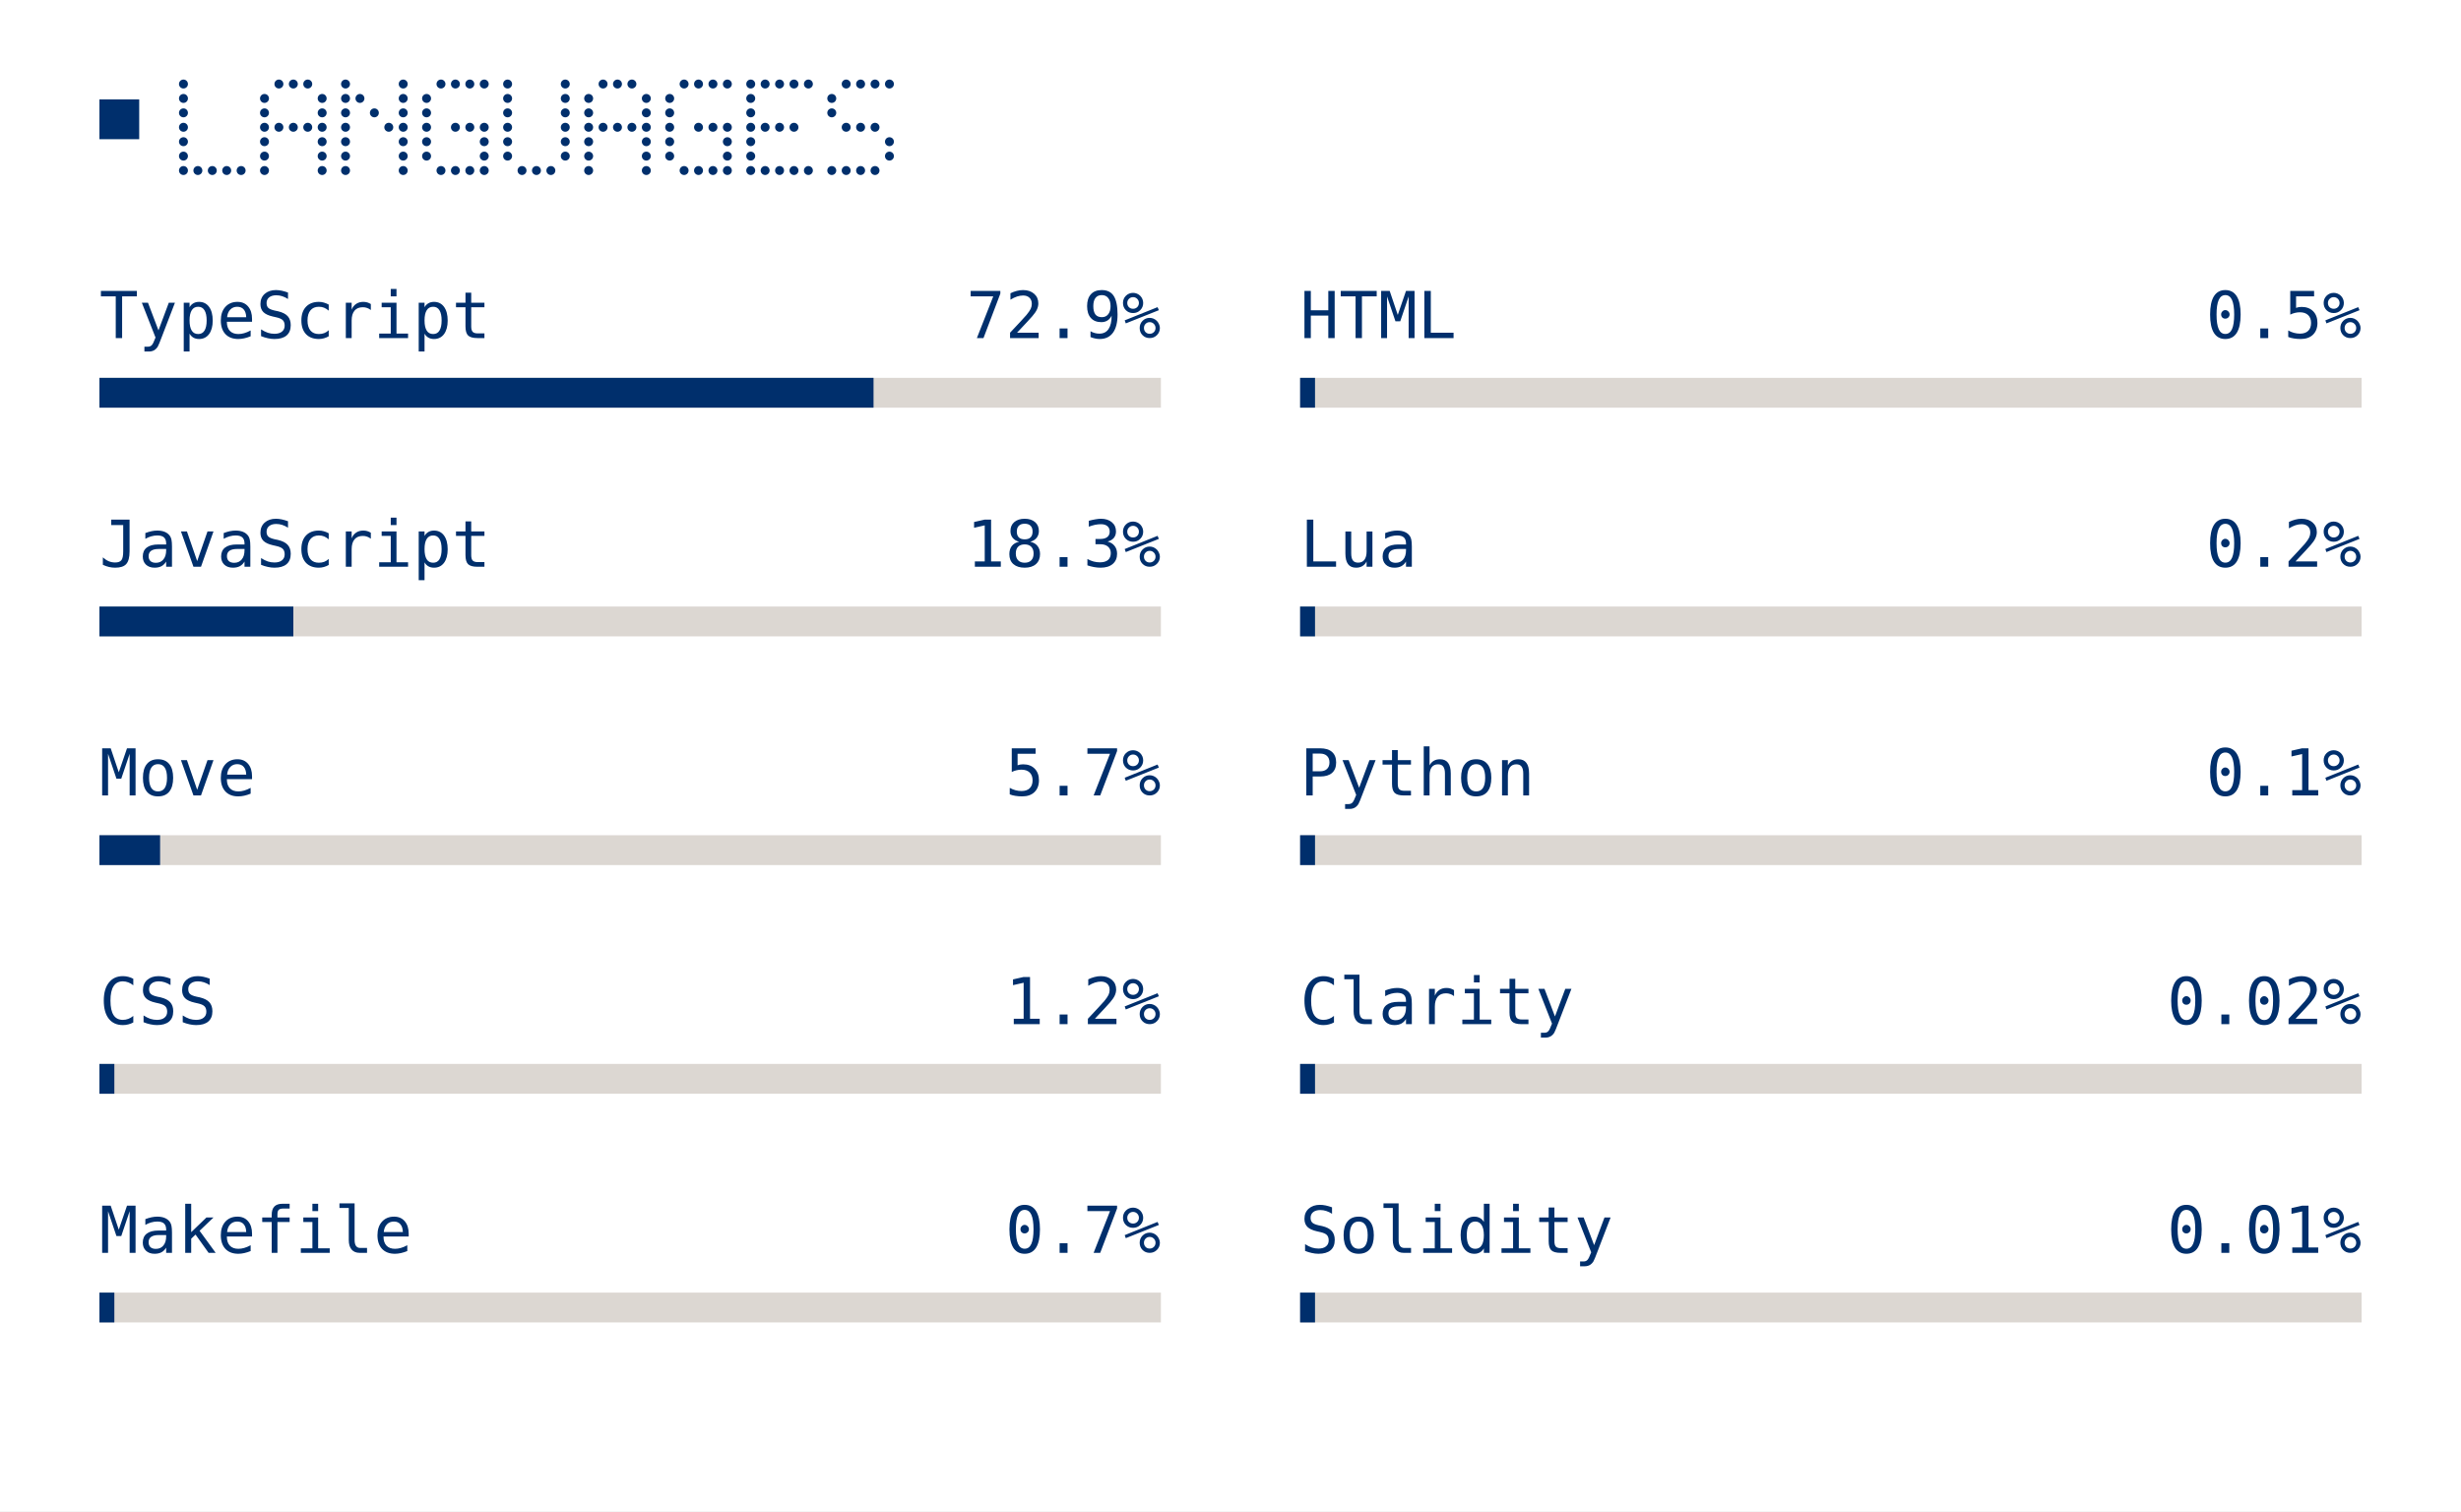
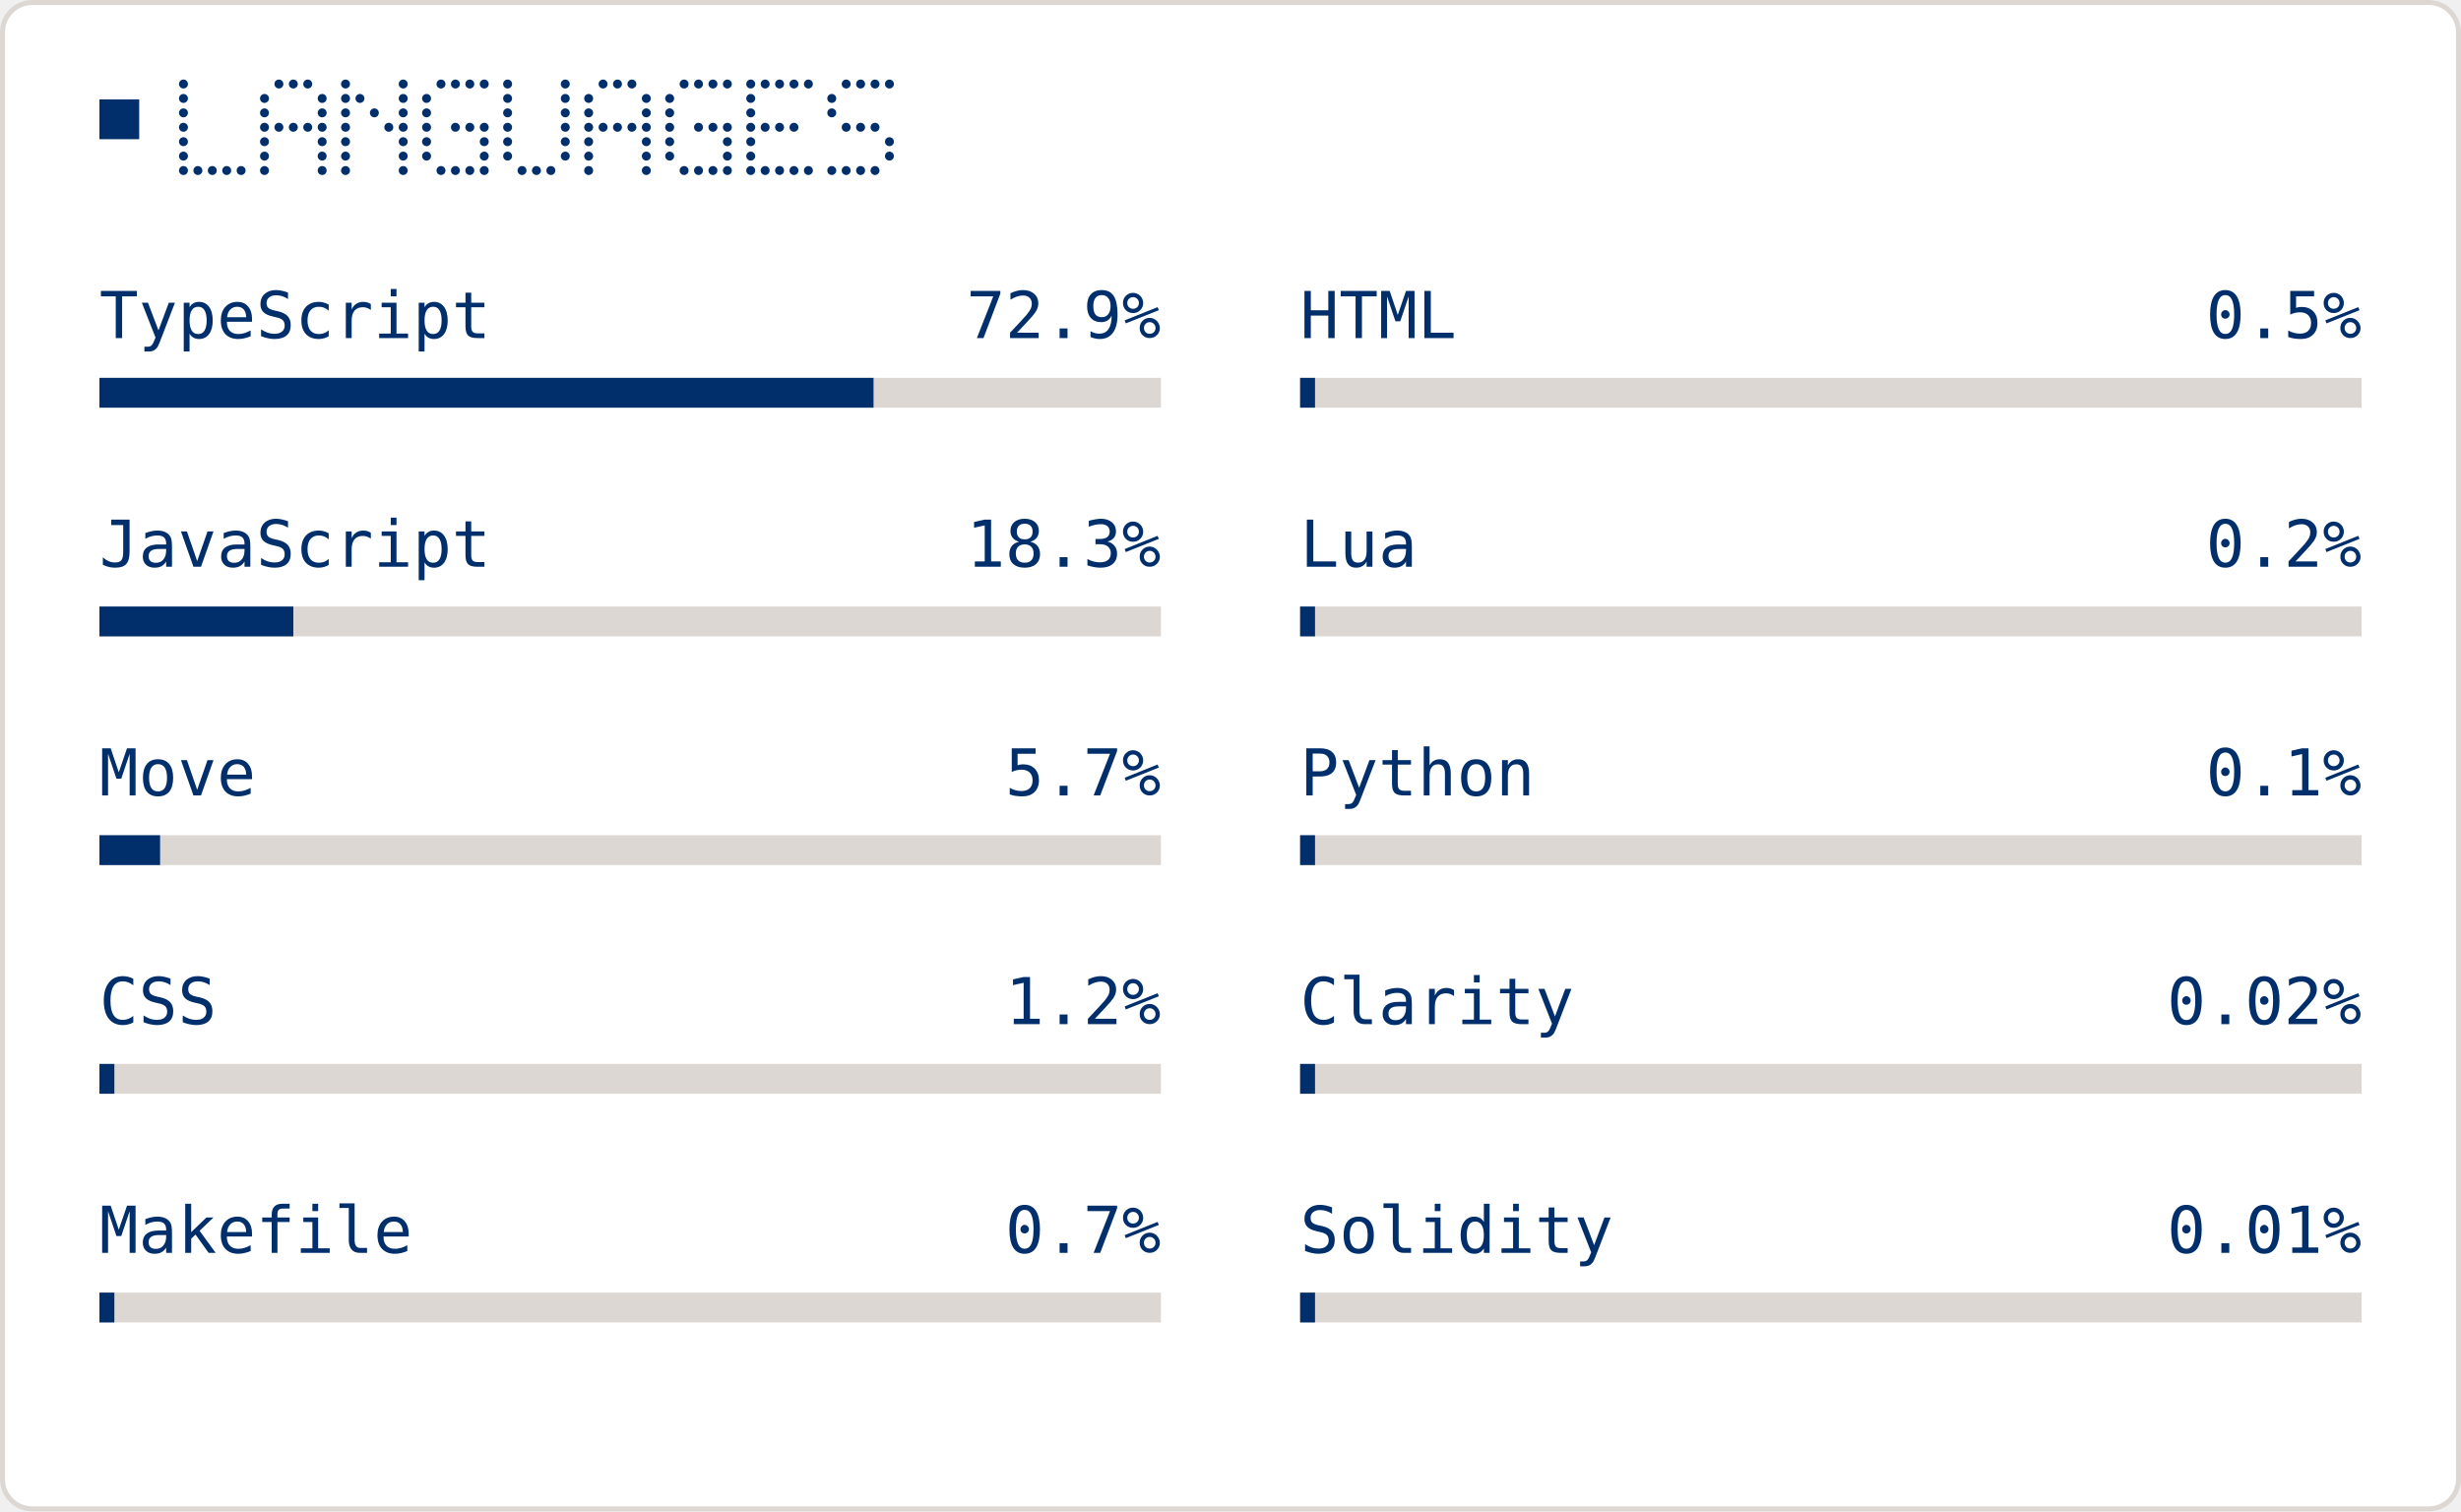
<svg xmlns="http://www.w3.org/2000/svg" width="495" height="304" viewBox="0 0 495 304" role="img">
-   <rect width="495" height="304" fill="#FFFFFF" />
+   <rect x="0.5" y="0.5" width="494" height="303" rx="6" fill="#FFFFFF" stroke="#DCD7D2" stroke-width="1" />
  <rect x="20" y="20" width="8" height="8" fill="#002F6C" />
  <circle cx="36.9" cy="16.9" r="0.90" fill="#002F6C" />
  <circle cx="36.9" cy="19.8" r="0.90" fill="#002F6C" />
  <circle cx="36.9" cy="22.7" r="0.90" fill="#002F6C" />
  <circle cx="36.9" cy="25.6" r="0.90" fill="#002F6C" />
  <circle cx="36.9" cy="28.5" r="0.90" fill="#002F6C" />
  <circle cx="36.9" cy="31.4" r="0.90" fill="#002F6C" />
  <circle cx="36.9" cy="34.3" r="0.90" fill="#002F6C" />
  <circle cx="39.8" cy="34.3" r="0.90" fill="#002F6C" />
  <circle cx="42.7" cy="34.3" r="0.90" fill="#002F6C" />
  <circle cx="45.6" cy="34.3" r="0.90" fill="#002F6C" />
  <circle cx="48.5" cy="34.3" r="0.90" fill="#002F6C" />
  <circle cx="56.1" cy="16.9" r="0.90" fill="#002F6C" />
  <circle cx="59.0" cy="16.9" r="0.90" fill="#002F6C" />
  <circle cx="61.9" cy="16.9" r="0.90" fill="#002F6C" />
  <circle cx="53.2" cy="19.8" r="0.90" fill="#002F6C" />
  <circle cx="64.8" cy="19.8" r="0.90" fill="#002F6C" />
  <circle cx="53.2" cy="22.7" r="0.90" fill="#002F6C" />
  <circle cx="64.8" cy="22.7" r="0.90" fill="#002F6C" />
  <circle cx="53.2" cy="25.6" r="0.90" fill="#002F6C" />
  <circle cx="56.1" cy="25.6" r="0.90" fill="#002F6C" />
  <circle cx="59.0" cy="25.6" r="0.90" fill="#002F6C" />
  <circle cx="61.9" cy="25.6" r="0.90" fill="#002F6C" />
  <circle cx="64.8" cy="25.6" r="0.90" fill="#002F6C" />
  <circle cx="53.2" cy="28.5" r="0.90" fill="#002F6C" />
  <circle cx="64.8" cy="28.5" r="0.90" fill="#002F6C" />
  <circle cx="53.2" cy="31.4" r="0.90" fill="#002F6C" />
  <circle cx="64.8" cy="31.4" r="0.90" fill="#002F6C" />
  <circle cx="53.2" cy="34.3" r="0.90" fill="#002F6C" />
  <circle cx="64.8" cy="34.3" r="0.90" fill="#002F6C" />
  <circle cx="69.5" cy="16.9" r="0.90" fill="#002F6C" />
  <circle cx="81.1" cy="16.9" r="0.90" fill="#002F6C" />
  <circle cx="69.5" cy="19.8" r="0.90" fill="#002F6C" />
  <circle cx="72.4" cy="19.8" r="0.90" fill="#002F6C" />
  <circle cx="81.1" cy="19.8" r="0.90" fill="#002F6C" />
  <circle cx="69.5" cy="22.7" r="0.90" fill="#002F6C" />
  <circle cx="75.3" cy="22.7" r="0.90" fill="#002F6C" />
  <circle cx="81.1" cy="22.7" r="0.90" fill="#002F6C" />
  <circle cx="69.5" cy="25.6" r="0.90" fill="#002F6C" />
  <circle cx="78.2" cy="25.6" r="0.90" fill="#002F6C" />
  <circle cx="81.1" cy="25.6" r="0.90" fill="#002F6C" />
  <circle cx="69.5" cy="28.5" r="0.90" fill="#002F6C" />
  <circle cx="81.1" cy="28.5" r="0.90" fill="#002F6C" />
  <circle cx="69.5" cy="31.4" r="0.90" fill="#002F6C" />
  <circle cx="81.1" cy="31.4" r="0.90" fill="#002F6C" />
  <circle cx="69.5" cy="34.3" r="0.90" fill="#002F6C" />
  <circle cx="81.1" cy="34.3" r="0.90" fill="#002F6C" />
  <circle cx="88.7" cy="16.9" r="0.90" fill="#002F6C" />
  <circle cx="91.6" cy="16.9" r="0.90" fill="#002F6C" />
  <circle cx="94.5" cy="16.9" r="0.90" fill="#002F6C" />
  <circle cx="97.4" cy="16.9" r="0.90" fill="#002F6C" />
  <circle cx="85.8" cy="19.8" r="0.90" fill="#002F6C" />
  <circle cx="85.8" cy="22.7" r="0.90" fill="#002F6C" />
  <circle cx="85.8" cy="25.6" r="0.90" fill="#002F6C" />
  <circle cx="91.6" cy="25.6" r="0.90" fill="#002F6C" />
  <circle cx="94.5" cy="25.6" r="0.90" fill="#002F6C" />
  <circle cx="97.4" cy="25.6" r="0.90" fill="#002F6C" />
  <circle cx="85.8" cy="28.5" r="0.90" fill="#002F6C" />
  <circle cx="97.4" cy="28.5" r="0.90" fill="#002F6C" />
  <circle cx="85.8" cy="31.4" r="0.90" fill="#002F6C" />
  <circle cx="97.4" cy="31.4" r="0.90" fill="#002F6C" />
  <circle cx="88.7" cy="34.3" r="0.90" fill="#002F6C" />
  <circle cx="91.6" cy="34.3" r="0.90" fill="#002F6C" />
  <circle cx="94.5" cy="34.3" r="0.90" fill="#002F6C" />
  <circle cx="97.4" cy="34.3" r="0.90" fill="#002F6C" />
  <circle cx="102.1" cy="16.9" r="0.90" fill="#002F6C" />
  <circle cx="113.7" cy="16.9" r="0.90" fill="#002F6C" />
  <circle cx="102.1" cy="19.8" r="0.90" fill="#002F6C" />
  <circle cx="113.7" cy="19.8" r="0.90" fill="#002F6C" />
  <circle cx="102.1" cy="22.7" r="0.90" fill="#002F6C" />
  <circle cx="113.7" cy="22.7" r="0.90" fill="#002F6C" />
  <circle cx="102.1" cy="25.6" r="0.90" fill="#002F6C" />
  <circle cx="113.7" cy="25.6" r="0.90" fill="#002F6C" />
  <circle cx="102.1" cy="28.5" r="0.90" fill="#002F6C" />
  <circle cx="113.7" cy="28.5" r="0.90" fill="#002F6C" />
  <circle cx="102.1" cy="31.4" r="0.90" fill="#002F6C" />
  <circle cx="113.7" cy="31.4" r="0.90" fill="#002F6C" />
  <circle cx="105.0" cy="34.3" r="0.90" fill="#002F6C" />
  <circle cx="107.9" cy="34.3" r="0.90" fill="#002F6C" />
  <circle cx="110.8" cy="34.3" r="0.90" fill="#002F6C" />
  <circle cx="121.3" cy="16.9" r="0.90" fill="#002F6C" />
  <circle cx="124.2" cy="16.9" r="0.90" fill="#002F6C" />
  <circle cx="127.1" cy="16.9" r="0.90" fill="#002F6C" />
  <circle cx="118.4" cy="19.8" r="0.90" fill="#002F6C" />
  <circle cx="130.0" cy="19.8" r="0.90" fill="#002F6C" />
  <circle cx="118.4" cy="22.7" r="0.90" fill="#002F6C" />
  <circle cx="130.0" cy="22.7" r="0.90" fill="#002F6C" />
  <circle cx="118.4" cy="25.6" r="0.90" fill="#002F6C" />
  <circle cx="121.3" cy="25.6" r="0.90" fill="#002F6C" />
  <circle cx="124.2" cy="25.6" r="0.90" fill="#002F6C" />
  <circle cx="127.1" cy="25.6" r="0.90" fill="#002F6C" />
  <circle cx="130.0" cy="25.6" r="0.90" fill="#002F6C" />
  <circle cx="118.4" cy="28.5" r="0.90" fill="#002F6C" />
  <circle cx="130.0" cy="28.5" r="0.90" fill="#002F6C" />
  <circle cx="118.4" cy="31.4" r="0.90" fill="#002F6C" />
  <circle cx="130.0" cy="31.4" r="0.90" fill="#002F6C" />
  <circle cx="118.4" cy="34.3" r="0.90" fill="#002F6C" />
  <circle cx="130.0" cy="34.3" r="0.90" fill="#002F6C" />
  <circle cx="137.6" cy="16.9" r="0.90" fill="#002F6C" />
  <circle cx="140.5" cy="16.9" r="0.90" fill="#002F6C" />
  <circle cx="143.4" cy="16.9" r="0.90" fill="#002F6C" />
  <circle cx="146.3" cy="16.9" r="0.90" fill="#002F6C" />
  <circle cx="134.7" cy="19.8" r="0.90" fill="#002F6C" />
  <circle cx="134.7" cy="22.7" r="0.90" fill="#002F6C" />
  <circle cx="134.7" cy="25.6" r="0.90" fill="#002F6C" />
  <circle cx="140.5" cy="25.6" r="0.90" fill="#002F6C" />
  <circle cx="143.4" cy="25.6" r="0.90" fill="#002F6C" />
  <circle cx="146.3" cy="25.6" r="0.90" fill="#002F6C" />
  <circle cx="134.7" cy="28.5" r="0.90" fill="#002F6C" />
  <circle cx="146.3" cy="28.5" r="0.90" fill="#002F6C" />
  <circle cx="134.7" cy="31.4" r="0.90" fill="#002F6C" />
  <circle cx="146.3" cy="31.4" r="0.90" fill="#002F6C" />
  <circle cx="137.6" cy="34.3" r="0.90" fill="#002F6C" />
  <circle cx="140.5" cy="34.3" r="0.90" fill="#002F6C" />
  <circle cx="143.4" cy="34.3" r="0.90" fill="#002F6C" />
  <circle cx="146.3" cy="34.3" r="0.90" fill="#002F6C" />
  <circle cx="151.0" cy="16.9" r="0.90" fill="#002F6C" />
  <circle cx="153.9" cy="16.9" r="0.90" fill="#002F6C" />
  <circle cx="156.8" cy="16.9" r="0.90" fill="#002F6C" />
  <circle cx="159.7" cy="16.9" r="0.90" fill="#002F6C" />
  <circle cx="162.6" cy="16.9" r="0.90" fill="#002F6C" />
  <circle cx="151.0" cy="19.8" r="0.90" fill="#002F6C" />
  <circle cx="151.0" cy="22.7" r="0.90" fill="#002F6C" />
  <circle cx="151.0" cy="25.6" r="0.90" fill="#002F6C" />
  <circle cx="153.9" cy="25.6" r="0.90" fill="#002F6C" />
  <circle cx="156.8" cy="25.6" r="0.90" fill="#002F6C" />
  <circle cx="159.7" cy="25.6" r="0.90" fill="#002F6C" />
  <circle cx="151.0" cy="28.5" r="0.90" fill="#002F6C" />
  <circle cx="151.0" cy="31.4" r="0.90" fill="#002F6C" />
  <circle cx="151.0" cy="34.3" r="0.90" fill="#002F6C" />
  <circle cx="153.9" cy="34.3" r="0.90" fill="#002F6C" />
  <circle cx="156.8" cy="34.3" r="0.90" fill="#002F6C" />
  <circle cx="159.7" cy="34.3" r="0.90" fill="#002F6C" />
  <circle cx="162.6" cy="34.3" r="0.90" fill="#002F6C" />
  <circle cx="170.2" cy="16.9" r="0.90" fill="#002F6C" />
  <circle cx="173.1" cy="16.9" r="0.90" fill="#002F6C" />
  <circle cx="176.0" cy="16.9" r="0.90" fill="#002F6C" />
  <circle cx="178.9" cy="16.9" r="0.90" fill="#002F6C" />
  <circle cx="167.3" cy="19.8" r="0.90" fill="#002F6C" />
  <circle cx="167.3" cy="22.7" r="0.90" fill="#002F6C" />
  <circle cx="170.2" cy="25.6" r="0.90" fill="#002F6C" />
  <circle cx="173.1" cy="25.6" r="0.90" fill="#002F6C" />
  <circle cx="176.0" cy="25.6" r="0.90" fill="#002F6C" />
  <circle cx="178.9" cy="28.5" r="0.90" fill="#002F6C" />
  <circle cx="178.9" cy="31.4" r="0.90" fill="#002F6C" />
  <circle cx="167.3" cy="34.3" r="0.90" fill="#002F6C" />
  <circle cx="170.2" cy="34.3" r="0.90" fill="#002F6C" />
  <circle cx="173.1" cy="34.3" r="0.90" fill="#002F6C" />
  <circle cx="176.0" cy="34.3" r="0.90" fill="#002F6C" />
  <text x="20.0" y="68" fill="#002F6C" text-anchor="start" font-family="ui-monospace, Geist Mono, monospace" font-size="13" letter-spacing="0.05" dominant-baseline="auto">TypeScript</text>
  <text x="233.5" y="68" fill="#002F6C" text-anchor="end" font-family="ui-monospace, Geist Mono, monospace" font-size="13" letter-spacing="0" dominant-baseline="auto">72.9%</text>
  <rect x="20.0" y="76.0" width="213.5" height="6" fill="#DCD7D2" />
  <rect x="20.0" y="76.0" width="155.7" height="6" fill="#002F6C" />
  <text x="20.0" y="114" fill="#002F6C" text-anchor="start" font-family="ui-monospace, Geist Mono, monospace" font-size="13" letter-spacing="0.05" dominant-baseline="auto">JavaScript</text>
  <text x="233.5" y="114" fill="#002F6C" text-anchor="end" font-family="ui-monospace, Geist Mono, monospace" font-size="13" letter-spacing="0" dominant-baseline="auto">18.3%</text>
  <rect x="20.0" y="122.0" width="213.5" height="6" fill="#DCD7D2" />
  <rect x="20.0" y="122.0" width="39.0" height="6" fill="#002F6C" />
  <text x="20.0" y="160" fill="#002F6C" text-anchor="start" font-family="ui-monospace, Geist Mono, monospace" font-size="13" letter-spacing="0.05" dominant-baseline="auto">Move</text>
  <text x="233.5" y="160" fill="#002F6C" text-anchor="end" font-family="ui-monospace, Geist Mono, monospace" font-size="13" letter-spacing="0" dominant-baseline="auto">5.7%</text>
  <rect x="20.0" y="168.0" width="213.5" height="6" fill="#DCD7D2" />
  <rect x="20.0" y="168.0" width="12.2" height="6" fill="#002F6C" />
  <text x="20.0" y="206" fill="#002F6C" text-anchor="start" font-family="ui-monospace, Geist Mono, monospace" font-size="13" letter-spacing="0.05" dominant-baseline="auto">CSS</text>
  <text x="233.5" y="206" fill="#002F6C" text-anchor="end" font-family="ui-monospace, Geist Mono, monospace" font-size="13" letter-spacing="0" dominant-baseline="auto">1.2%</text>
  <rect x="20.0" y="214.0" width="213.5" height="6" fill="#DCD7D2" />
  <rect x="20.0" y="214.0" width="3.0" height="6" fill="#002F6C" />
  <text x="20.0" y="252" fill="#002F6C" text-anchor="start" font-family="ui-monospace, Geist Mono, monospace" font-size="13" letter-spacing="0.05" dominant-baseline="auto">Makefile</text>
  <text x="233.5" y="252" fill="#002F6C" text-anchor="end" font-family="ui-monospace, Geist Mono, monospace" font-size="13" letter-spacing="0" dominant-baseline="auto">0.7%</text>
  <rect x="20.0" y="260.0" width="213.5" height="6" fill="#DCD7D2" />
  <rect x="20.0" y="260.0" width="3.0" height="6" fill="#002F6C" />
  <text x="261.5" y="68" fill="#002F6C" text-anchor="start" font-family="ui-monospace, Geist Mono, monospace" font-size="13" letter-spacing="0.05" dominant-baseline="auto">HTML</text>
  <text x="475.0" y="68" fill="#002F6C" text-anchor="end" font-family="ui-monospace, Geist Mono, monospace" font-size="13" letter-spacing="0" dominant-baseline="auto">0.5%</text>
  <rect x="261.5" y="76.0" width="213.5" height="6" fill="#DCD7D2" />
  <rect x="261.5" y="76.0" width="3.0" height="6" fill="#002F6C" />
  <text x="261.5" y="114" fill="#002F6C" text-anchor="start" font-family="ui-monospace, Geist Mono, monospace" font-size="13" letter-spacing="0.05" dominant-baseline="auto">Lua</text>
  <text x="475.0" y="114" fill="#002F6C" text-anchor="end" font-family="ui-monospace, Geist Mono, monospace" font-size="13" letter-spacing="0" dominant-baseline="auto">0.2%</text>
  <rect x="261.5" y="122.0" width="213.5" height="6" fill="#DCD7D2" />
  <rect x="261.5" y="122.0" width="3.0" height="6" fill="#002F6C" />
  <text x="261.5" y="160" fill="#002F6C" text-anchor="start" font-family="ui-monospace, Geist Mono, monospace" font-size="13" letter-spacing="0.05" dominant-baseline="auto">Python</text>
  <text x="475.0" y="160" fill="#002F6C" text-anchor="end" font-family="ui-monospace, Geist Mono, monospace" font-size="13" letter-spacing="0" dominant-baseline="auto">0.1%</text>
  <rect x="261.5" y="168.0" width="213.5" height="6" fill="#DCD7D2" />
  <rect x="261.5" y="168.0" width="3.0" height="6" fill="#002F6C" />
  <text x="261.5" y="206" fill="#002F6C" text-anchor="start" font-family="ui-monospace, Geist Mono, monospace" font-size="13" letter-spacing="0.05" dominant-baseline="auto">Clarity</text>
  <text x="475.0" y="206" fill="#002F6C" text-anchor="end" font-family="ui-monospace, Geist Mono, monospace" font-size="13" letter-spacing="0" dominant-baseline="auto">0.02%</text>
  <rect x="261.5" y="214.0" width="213.5" height="6" fill="#DCD7D2" />
  <rect x="261.5" y="214.0" width="3.0" height="6" fill="#002F6C" />
  <text x="261.5" y="252" fill="#002F6C" text-anchor="start" font-family="ui-monospace, Geist Mono, monospace" font-size="13" letter-spacing="0.05" dominant-baseline="auto">Solidity</text>
  <text x="475.0" y="252" fill="#002F6C" text-anchor="end" font-family="ui-monospace, Geist Mono, monospace" font-size="13" letter-spacing="0" dominant-baseline="auto">0.01%</text>
  <rect x="261.5" y="260.0" width="213.5" height="6" fill="#DCD7D2" />
  <rect x="261.5" y="260.0" width="3.0" height="6" fill="#002F6C" />
</svg>
